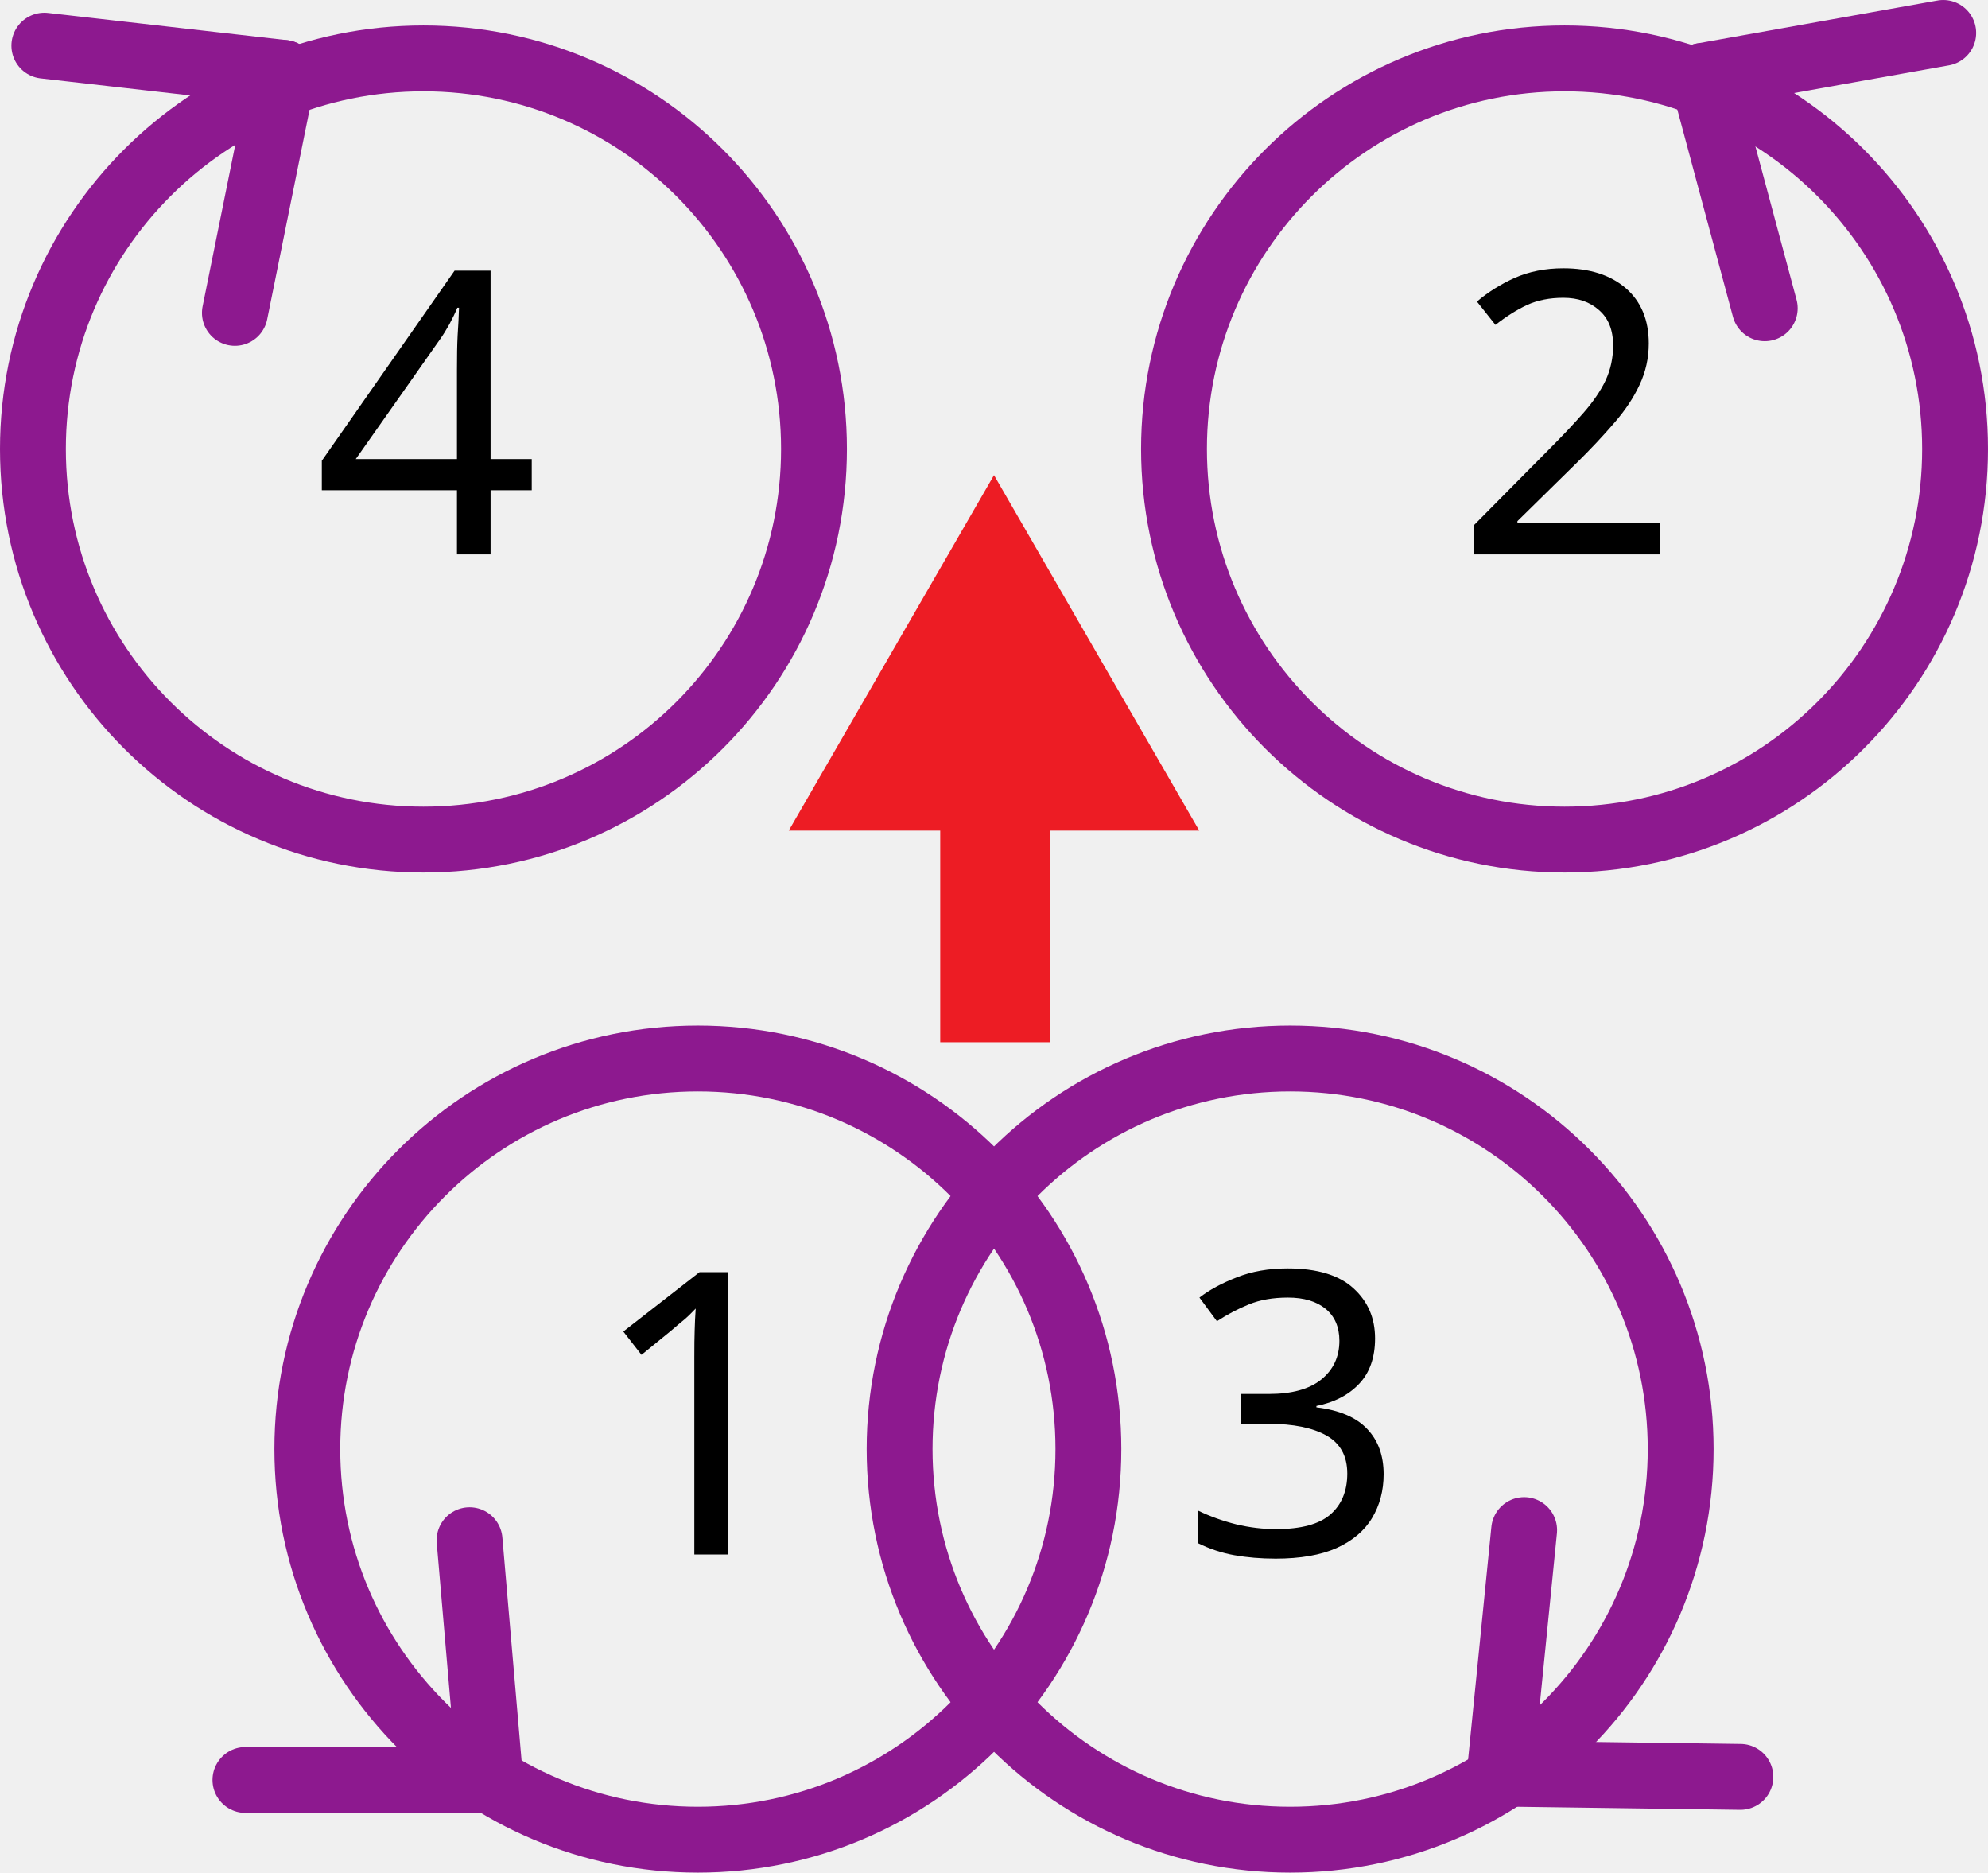
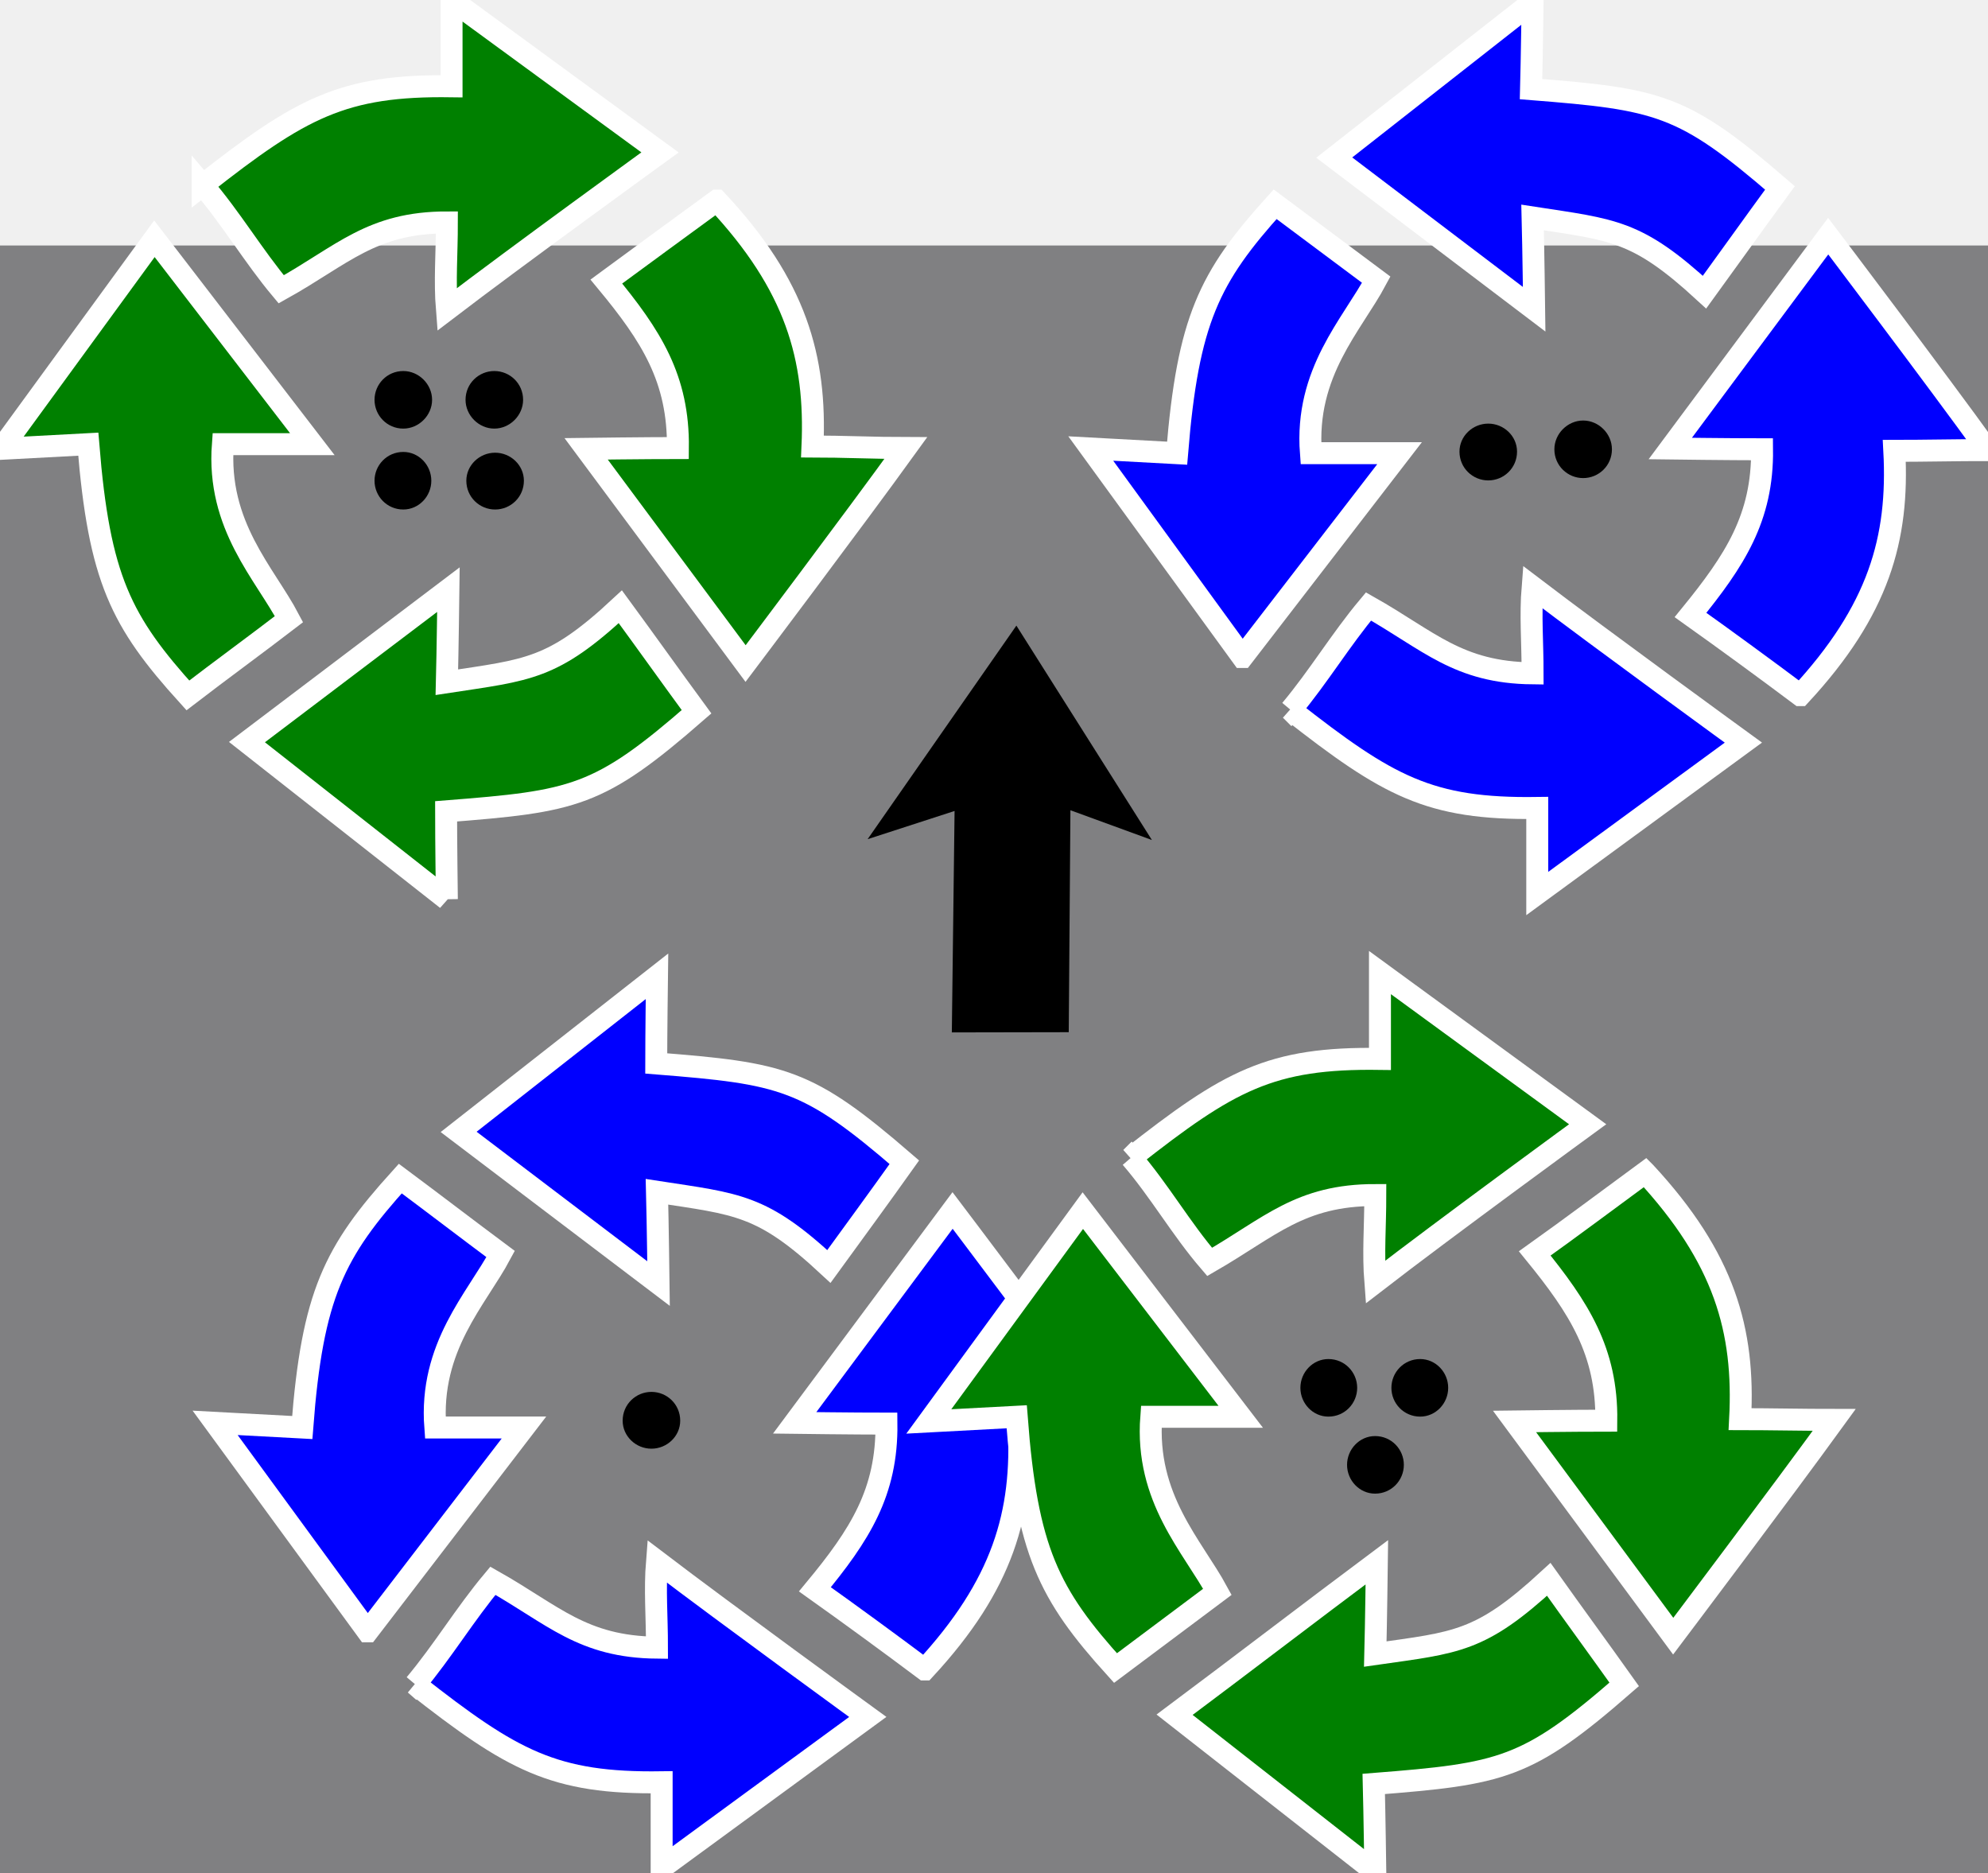
- <svg xmlns="http://www.w3.org/2000/svg" version="1.1" baseProfile="basic" id="Vtail-mix" x="0px" y="0px" width="90.56px" height="85.29px" viewBox="0.69 6.47 90.56 85.29" xml:space="preserve">
-   <g id="M4">
-     <path id="path5318" style="fill:none;stroke:#8D198F;stroke-width:3;stroke-linecap:round;stroke-miterlimit:10;" d="M37.77,26.92c0,9.82-7.96,17.79-17.79,17.79S2.19,36.74,2.19,26.92   c0-9.82,7.96-17.79,17.79-17.79S37.77,17.1,37.77,26.92z" />
-     <path id="path5322" style="fill:none;stroke:#8D198F;stroke-width:3;stroke-linecap:round;stroke-miterlimit:10;" d="M13.6,9.79L2.71,8.55" />
-     <path id="path5326" style="fill:none;stroke:#8D198F;stroke-width:3;stroke-linecap:round;stroke-miterlimit:10;" d="M13.6,9.79l-2.21,10.93" />
-     <text transform="matrix(1 0 0 1 14.9749 31.7212)" style="font-family:'ArialMT'; font-size:18;">4</text>
-   </g>
-   <g id="M3_1_">
-     <path id="path5330" style="fill:none;stroke:#8D198F;stroke-width:3;stroke-linecap:round;stroke-miterlimit:10;" d="M41.67,72.47c0-9.82,7.97-17.79,17.79-17.79c9.83,0,17.79,7.97,17.79,17.79   c0,9.83-7.96,17.79-17.79,17.79C49.64,90.26,41.67,82.3,41.67,72.47z" />
-     <path id="path5334" style="fill:none;stroke:#8D198F;stroke-width:3;stroke-linecap:round;stroke-miterlimit:10;" d="M69.01,87.25l10.96,0.15" />
-     <path id="path5338" style="fill:none;stroke:#8D198F;stroke-width:3;stroke-linecap:round;stroke-miterlimit:10;" d="M69.01,87.25l1.11-11.09" />
-     <text transform="matrix(1 0 0 1 54.4539 77.272)" style="font-family:'ArialMT'; font-size:18;">3</text>
-   </g>
-   <g id="M2">
-     <path id="path5306" style="fill:none;stroke:#8D198F;stroke-width:3;stroke-linecap:round;stroke-miterlimit:10;" d="M54.17,26.92c0,9.82,7.97,17.79,17.79,17.79c9.83,0,17.79-7.97,17.79-17.79   c0-9.82-7.96-17.79-17.79-17.79C62.14,9.13,54.17,17.1,54.17,26.92z" />
-     <path id="path5310" style="fill:none;stroke:#8D198F;stroke-width:3;stroke-linecap:round;stroke-miterlimit:10;" d="M78.24,9.93l2.84,10.58" />
-     <path id="path5314" style="fill:none;stroke:#8D198F;stroke-width:3;stroke-linecap:round;stroke-miterlimit:10;" d="M78.24,9.93l10.97-1.96" />
-     <text transform="matrix(1 0 0 1 66.9539 31.7212)" style="font-family:'ArialMT'; font-size:18;">2</text>
-   </g>
-   <g id="M1">
-     <path id="path5294" style="fill:none;stroke:#8D198F;stroke-width:3;stroke-linecap:round;stroke-miterlimit:10;" d="M50.27,72.47c0-9.82-7.96-17.79-17.79-17.79s-17.79,7.97-17.79,17.79   c0,9.83,7.96,17.79,17.79,17.79S50.27,82.3,50.27,72.47z" />
-     <path id="path5298" style="fill:none;stroke:#8D198F;stroke-width:3;stroke-linecap:round;stroke-miterlimit:10;" d="M23.02,87.54l-0.94-10.92" />
-     <path id="path5302" style="fill:none;stroke:#8D198F;stroke-width:3;stroke-linecap:round;stroke-miterlimit:10;" d="M23.02,87.54H11.87" />
-     <text transform="matrix(1 0 0 1 27.4749 77.272)" style="font-family:'ArialMT'; font-size:18;">1</text>
-   </g>
-   <polygon id="Front_Arrow" style="fill:#ED1C24;" points="55.32,44.3 45.97,28.11 36.62,44.3 43.52,44.3 43.52,53.94 48.52,53.94 48.52,44.3   " />
+ <svg xmlns="http://www.w3.org/2000/svg" version="1.1" id="Vtail-mix" x="0px" y="0px" width="90.56px" height="85.29px" viewBox="0.69 6.47 90.56 85.29" xml:space="preserve">
+   <defs id="defs30" />
+   <rect style="fill:#808082;fill-opacity:1;stroke:none" id="rect3957" width="121.64" height="87.397" x="-9.2" y="11.181" transform="translate(0.69,6.469998)" />
+   <path style="fill:#0000ff;fill-opacity:1;fill-rule:nonzero;stroke:#ffffff;stroke-width:1;stroke-linecap:butt;stroke-linejoin:miter;stroke-miterlimit:4;stroke-opacity:1;stroke-dasharray:none" d="m 70.505,6.56 -9.035,7.087 c 3.047,2.303 6.059,4.606 9.106,6.909 0,0 -0.035,-2.764 -0.071,-4.181 3.685,0.567 4.748,0.567 7.831,3.402 1.134,-1.559 2.268,-3.154 3.437,-4.748 -4.429,-3.827 -5.528,-4.039 -11.339,-4.5 0.035,-1.311 0.071,-3.969 0.071,-3.969 z" id="path3017" />
+   <path style="fill:#0000ff;fill-opacity:1;fill-rule:nonzero;stroke:#ffffff;stroke-width:1;stroke-linecap:butt;stroke-linejoin:miter;stroke-miterlimit:4;stroke-opacity:1;stroke-dasharray:none" d="m 57.288,36.394 7.157,-9.283 -4.039,0 c -0.283,-3.685 1.878,-5.846 2.976,-7.902 -1.524,-1.134 -3.083,-2.303 -4.606,-3.437 -3.012,3.331 -3.969,5.28 -4.465,11.339 l -3.933,-0.213 6.909,9.496 z" id="path3021" />
+   <path style="fill:#0000ff;fill-opacity:1;fill-rule:nonzero;stroke:#ffffff;stroke-width:1;stroke-linecap:butt;stroke-linejoin:miter;stroke-miterlimit:4;stroke-opacity:1;stroke-dasharray:none" d="m 59.485,38.804 c 4.429,3.472 6.307,4.535 11.232,4.465 l 0,3.898 9.39,-6.874 c 0,0 -6.484,-4.713 -9.602,-7.087 -0.106,1.311 0,2.48 0,3.933 -3.402,-0.035 -4.713,-1.488 -7.476,-3.047 -1.276,1.524 -2.268,3.189 -3.543,4.713 z" id="path3025" />
+   <path style="fill:#0000ff;fill-opacity:1;fill-rule:nonzero;stroke:#ffffff;stroke-width:1;stroke-linecap:butt;stroke-linejoin:miter;stroke-miterlimit:4;stroke-opacity:1;stroke-dasharray:none" d="m 82.694,38.13 c -1.559,-1.169 -3.402,-2.516 -4.996,-3.65 2.02,-2.48 3.295,-4.429 3.26,-7.547 -1.453,0 -4.181,-0.035 -4.181,-0.035 l 7.193,-9.673 c 0,0 4.961,6.555 7.264,9.744 -1.311,0 -2.941,0.035 -4.252,0.035 0.213,4.004 -0.709,7.264 -4.287,11.126 z" id="path3029" />
+   <path style="fill:#0000ff;fill-opacity:1;fill-rule:nonzero;stroke:#ffffff;stroke-width:1;stroke-linecap:butt;stroke-linejoin:miter;stroke-miterlimit:4;stroke-opacity:1;stroke-dasharray:none" d="m 30.618,50.936 -9.035,7.087 c 3.047,2.303 6.059,4.606 9.106,6.909 0,0 -0.035,-2.764 -0.071,-4.181 3.685,0.567 4.783,0.567 7.831,3.402 1.134,-1.559 2.303,-3.154 3.437,-4.748 -4.429,-3.827 -5.528,-4.039 -11.303,-4.5 0,-1.311 0.035,-3.969 0.035,-3.969 z" id="path3033" />
+   <path style="fill:#0000ff;fill-opacity:1;fill-rule:nonzero;stroke:#ffffff;stroke-width:1;stroke-linecap:butt;stroke-linejoin:miter;stroke-miterlimit:4;stroke-opacity:1;stroke-dasharray:none" d="m 17.436,80.771 7.122,-9.283 -4.039,0 c -0.283,-3.685 1.878,-5.846 2.976,-7.902 -1.524,-1.134 -3.047,-2.303 -4.571,-3.437 -3.012,3.331 -4.004,5.28 -4.465,11.339 l -3.969,-0.213 6.945,9.496 z" id="path3037" />
+   <path style="fill:#0000ff;fill-opacity:1;fill-rule:nonzero;stroke:#ffffff;stroke-width:1;stroke-linecap:butt;stroke-linejoin:miter;stroke-miterlimit:4;stroke-opacity:1;stroke-dasharray:none" d="m 19.598,83.18 c 4.429,3.472 6.307,4.535 11.232,4.465 l 0,3.898 9.39,-6.874 c 0,0 -6.484,-4.713 -9.602,-7.087 -0.106,1.311 0,2.48 0,3.933 -3.402,-0.035 -4.713,-1.488 -7.476,-3.047 -1.276,1.524 -2.268,3.189 -3.543,4.713 z" id="path3041" />
+   <path style="fill:#0000ff;fill-opacity:1;fill-rule:nonzero;stroke:#ffffff;stroke-width:1;stroke-linecap:butt;stroke-linejoin:miter;stroke-miterlimit:4;stroke-opacity:1;stroke-dasharray:none" d="m 42.807,82.507 c -1.559,-1.169 -3.402,-2.516 -4.996,-3.65 2.055,-2.48 3.295,-4.429 3.26,-7.547 -1.453,0 -4.181,-0.035 -4.181,-0.035 l 7.193,-9.673 c 0,0 4.961,6.555 7.264,9.744 -1.311,0 -2.941,0.035 -4.252,0.035 0.213,4.004 -0.709,7.264 -4.287,11.126 z" id="path3045" />
+   <path style="fill:#008000;fill-opacity:1;fill-rule:nonzero;stroke:#ffffff;stroke-width:1;stroke-linecap:butt;stroke-linejoin:miter;stroke-miterlimit:4;stroke-opacity:1;stroke-dasharray:none" d="M 63.339,91.727 54.197,84.569 c 3.083,-2.303 6.13,-4.642 9.213,-6.945 0,0 -0.035,2.799 -0.071,4.181 3.72,-0.531 4.783,-0.531 7.902,-3.402 1.134,1.594 2.303,3.189 3.437,4.783 -4.429,3.862 -5.563,4.075 -11.409,4.535 0.035,1.346 0.071,4.004 0.071,4.004 z" id="path3049" />
+   <path style="fill:#008000;fill-opacity:1;fill-rule:nonzero;stroke:#ffffff;stroke-width:1;stroke-linecap:butt;stroke-linejoin:miter;stroke-miterlimit:4;stroke-opacity:1;stroke-dasharray:none" d="m 50.016,61.609 7.193,9.39 -4.075,0 c -0.283,3.72 1.878,5.882 3.012,7.972 -1.559,1.169 -3.083,2.303 -4.642,3.472 -3.047,-3.366 -4.039,-5.35 -4.5,-11.445 l -4.004,0.213 7.016,-9.602 z" id="path3053" />
+   <path style="fill:#008000;fill-opacity:1;fill-rule:nonzero;stroke:#ffffff;stroke-width:1;stroke-linecap:butt;stroke-linejoin:miter;stroke-miterlimit:4;stroke-opacity:1;stroke-dasharray:none" d="m 52.213,59.199 c 4.465,-3.508 6.343,-4.571 11.339,-4.5 l 0,-3.933 9.461,6.909 c 0,0 -6.555,4.783 -9.673,7.193 -0.106,-1.346 0,-2.516 0,-3.969 -3.437,0 -4.783,1.453 -7.547,3.047 -1.311,-1.524 -2.268,-3.224 -3.579,-4.748 z" id="path3057" />
+   <path style="fill:#008000;fill-opacity:1;fill-rule:nonzero;stroke:#ffffff;stroke-width:1;stroke-linecap:butt;stroke-linejoin:miter;stroke-miterlimit:4;stroke-opacity:1;stroke-dasharray:none" d="m 75.634,59.873 c -1.594,1.169 -3.437,2.551 -5.031,3.685 2.02,2.48 3.295,4.465 3.26,7.618 -1.453,0 -4.181,0.035 -4.181,0.035 l 7.228,9.78 c 0,0 4.996,-6.626 7.335,-9.85 -1.311,0 -2.976,-0.035 -4.287,-0.035 0.213,-4.039 -0.709,-7.335 -4.323,-11.232 z" id="path3061" />
+   <path style="fill:#008000;fill-opacity:1;fill-rule:nonzero;stroke:#ffffff;stroke-width:1;stroke-linecap:butt;stroke-linejoin:miter;stroke-miterlimit:4;stroke-opacity:1;stroke-dasharray:none" d="M 21.047,47.428 11.94,40.27 c 3.047,-2.303 6.13,-4.642 9.177,-6.945 0,0 -0.035,2.799 -0.071,4.217 3.72,-0.567 4.819,-0.567 7.902,-3.437 1.169,1.594 2.303,3.189 3.472,4.783 -4.465,3.898 -5.563,4.075 -11.409,4.535 0,1.346 0.035,4.004 0.035,4.004 z" id="path3065" />
+   <path style="fill:#008000;fill-opacity:1;fill-rule:nonzero;stroke:#ffffff;stroke-width:1;stroke-linecap:butt;stroke-linejoin:miter;stroke-miterlimit:4;stroke-opacity:1;stroke-dasharray:none" d="m 7.724,17.345 7.193,9.354 -4.075,0 c -0.283,3.72 1.913,5.882 3.012,7.972 -1.524,1.169 -3.083,2.303 -4.606,3.472 C 6.2,34.778 5.208,32.829 4.712,26.7 L 0.744,26.912 7.724,17.345 z" id="path3069" />
+   <path style="fill:#008000;fill-opacity:1;fill-rule:nonzero;stroke:#ffffff;stroke-width:1;stroke-linecap:butt;stroke-linejoin:miter;stroke-miterlimit:4;stroke-opacity:1;stroke-dasharray:none;marker-start:none" d="m 9.921,14.9 c 4.465,-3.508 6.378,-4.571 11.339,-4.5 l 0,-3.933 9.496,6.945 c 0,0 -6.555,4.748 -9.709,7.157 -0.106,-1.311 0,-2.516 0,-3.969 -3.437,0 -4.748,1.488 -7.547,3.047 -1.276,-1.524 -2.268,-3.224 -3.579,-4.748 z" id="path3073" />
+   <path style="fill:#008000;fill-opacity:1;fill-rule:nonzero;stroke:#ffffff;stroke-width:1;stroke-linecap:butt;stroke-linejoin:miter;stroke-miterlimit:4;stroke-opacity:1;stroke-dasharray:none" d="m 33.342,15.609 c -1.559,1.134 -3.437,2.516 -5.031,3.685 2.055,2.48 3.295,4.429 3.26,7.583 -1.453,0 -4.181,0.035 -4.181,0.035 l 7.264,9.78 c 0,0 4.996,-6.626 7.299,-9.815 -1.311,0 -2.941,-0.071 -4.252,-0.071 0.177,-4.039 -0.744,-7.335 -4.358,-11.197 z" id="path3077" />
+   <path style="fill:#000000;fill-opacity:1;fill-rule:nonzero;stroke:none" d="m 31.676,71.176 c 0,0.709 -0.602,1.276 -1.311,1.276 -0.709,0 -1.311,-0.567 -1.311,-1.276 0,-0.744 0.602,-1.311 1.311,-1.311 0.709,0 1.311,0.567 1.311,1.311 z" id="path3081" />
+   <path style="fill:#000000;fill-opacity:1;fill-rule:nonzero;stroke:none" d="m 69.796,27.04 c 0,0.744 -0.602,1.311 -1.311,1.311 -0.709,0 -1.311,-0.567 -1.311,-1.311 0,-0.709 0.602,-1.276 1.311,-1.276 0.709,0 1.311,0.567 1.311,1.276 z" id="path3083" />
+   <path style="fill:#000000;fill-opacity:1;fill-rule:nonzero;stroke:none" d="m 74.119,26.934 c 0,0.744 -0.602,1.311 -1.311,1.311 -0.709,0 -1.311,-0.567 -1.311,-1.311 0,-0.709 0.602,-1.311 1.311,-1.311 0.709,0 1.311,0.602 1.311,1.311 z" id="path3085" />
+   <path style="fill:#000000;fill-opacity:1;fill-rule:nonzero;stroke:none" d="m 62.514,69.68 c 0,0.709 -0.567,1.311 -1.311,1.311 -0.709,0 -1.276,-0.602 -1.276,-1.311 0,-0.709 0.567,-1.311 1.276,-1.311 0.744,0 1.311,0.602 1.311,1.311 z" id="path3087" />
+   <path style="fill:#000000;fill-opacity:1;fill-rule:nonzero;stroke:none" d="m 66.66,69.68 c 0,0.709 -0.567,1.311 -1.276,1.311 -0.744,0 -1.311,-0.602 -1.311,-1.311 0,-0.709 0.567,-1.311 1.311,-1.311 0.709,0 1.276,0.602 1.276,1.311 z" id="path3089" />
+   <path style="fill:#000000;fill-opacity:1;fill-rule:nonzero;stroke:none" d="m 64.64,73.188 c 0,0.709 -0.567,1.311 -1.311,1.311 -0.709,0 -1.276,-0.602 -1.276,-1.311 0,-0.709 0.567,-1.311 1.276,-1.311 0.744,0 1.311,0.602 1.311,1.311 z" id="path3091" />
+   <path style="fill:#000000;fill-opacity:1;fill-rule:nonzero;stroke:none" d="m 20.373,24.68 c 0,0.709 -0.602,1.311 -1.311,1.311 -0.744,0 -1.311,-0.602 -1.311,-1.311 0,-0.709 0.567,-1.311 1.311,-1.311 0.709,0 1.311,0.602 1.311,1.311 z" id="path3093" />
+   <path style="fill:#000000;fill-opacity:1;fill-rule:nonzero;stroke:none" d="m 24.519,24.68 c 0,0.709 -0.602,1.311 -1.311,1.311 -0.709,0 -1.311,-0.602 -1.311,-1.311 0,-0.744 0.602,-1.311 1.311,-1.311 0.709,0 1.311,0.567 1.311,1.311 z" id="path3095" />
+   <path style="fill:#000000;fill-opacity:1;fill-rule:nonzero;stroke:none" d="m 20.338,28.365 c 0,0.709 -0.567,1.311 -1.276,1.311 -0.744,0 -1.311,-0.602 -1.311,-1.311 0,-0.709 0.567,-1.311 1.311,-1.311 0.709,0 1.276,0.602 1.276,1.311 z" id="path3097" />
+   <path style="fill:#000000;fill-opacity:1;fill-rule:nonzero;stroke:none" d="m 24.555,28.365 c 0,0.744 -0.602,1.311 -1.311,1.311 -0.709,0 -1.311,-0.567 -1.311,-1.311 0,-0.709 0.602,-1.276 1.311,-1.276 0.709,0 1.311,0.567 1.311,1.276 z" id="path3099" />
+   <path style="fill:#000000;fill-opacity:1;stroke:none;stroke-width:0;stroke-miterlimit:4;stroke-dasharray:none;stroke-opacity:1" d="m 46.99,34.964 -6.777,9.727 3.961,-1.285 -0.125,10.086 5.326,-0.01 0.076,-10.109 3.712,1.356 z" id="path3263" />
</svg>
